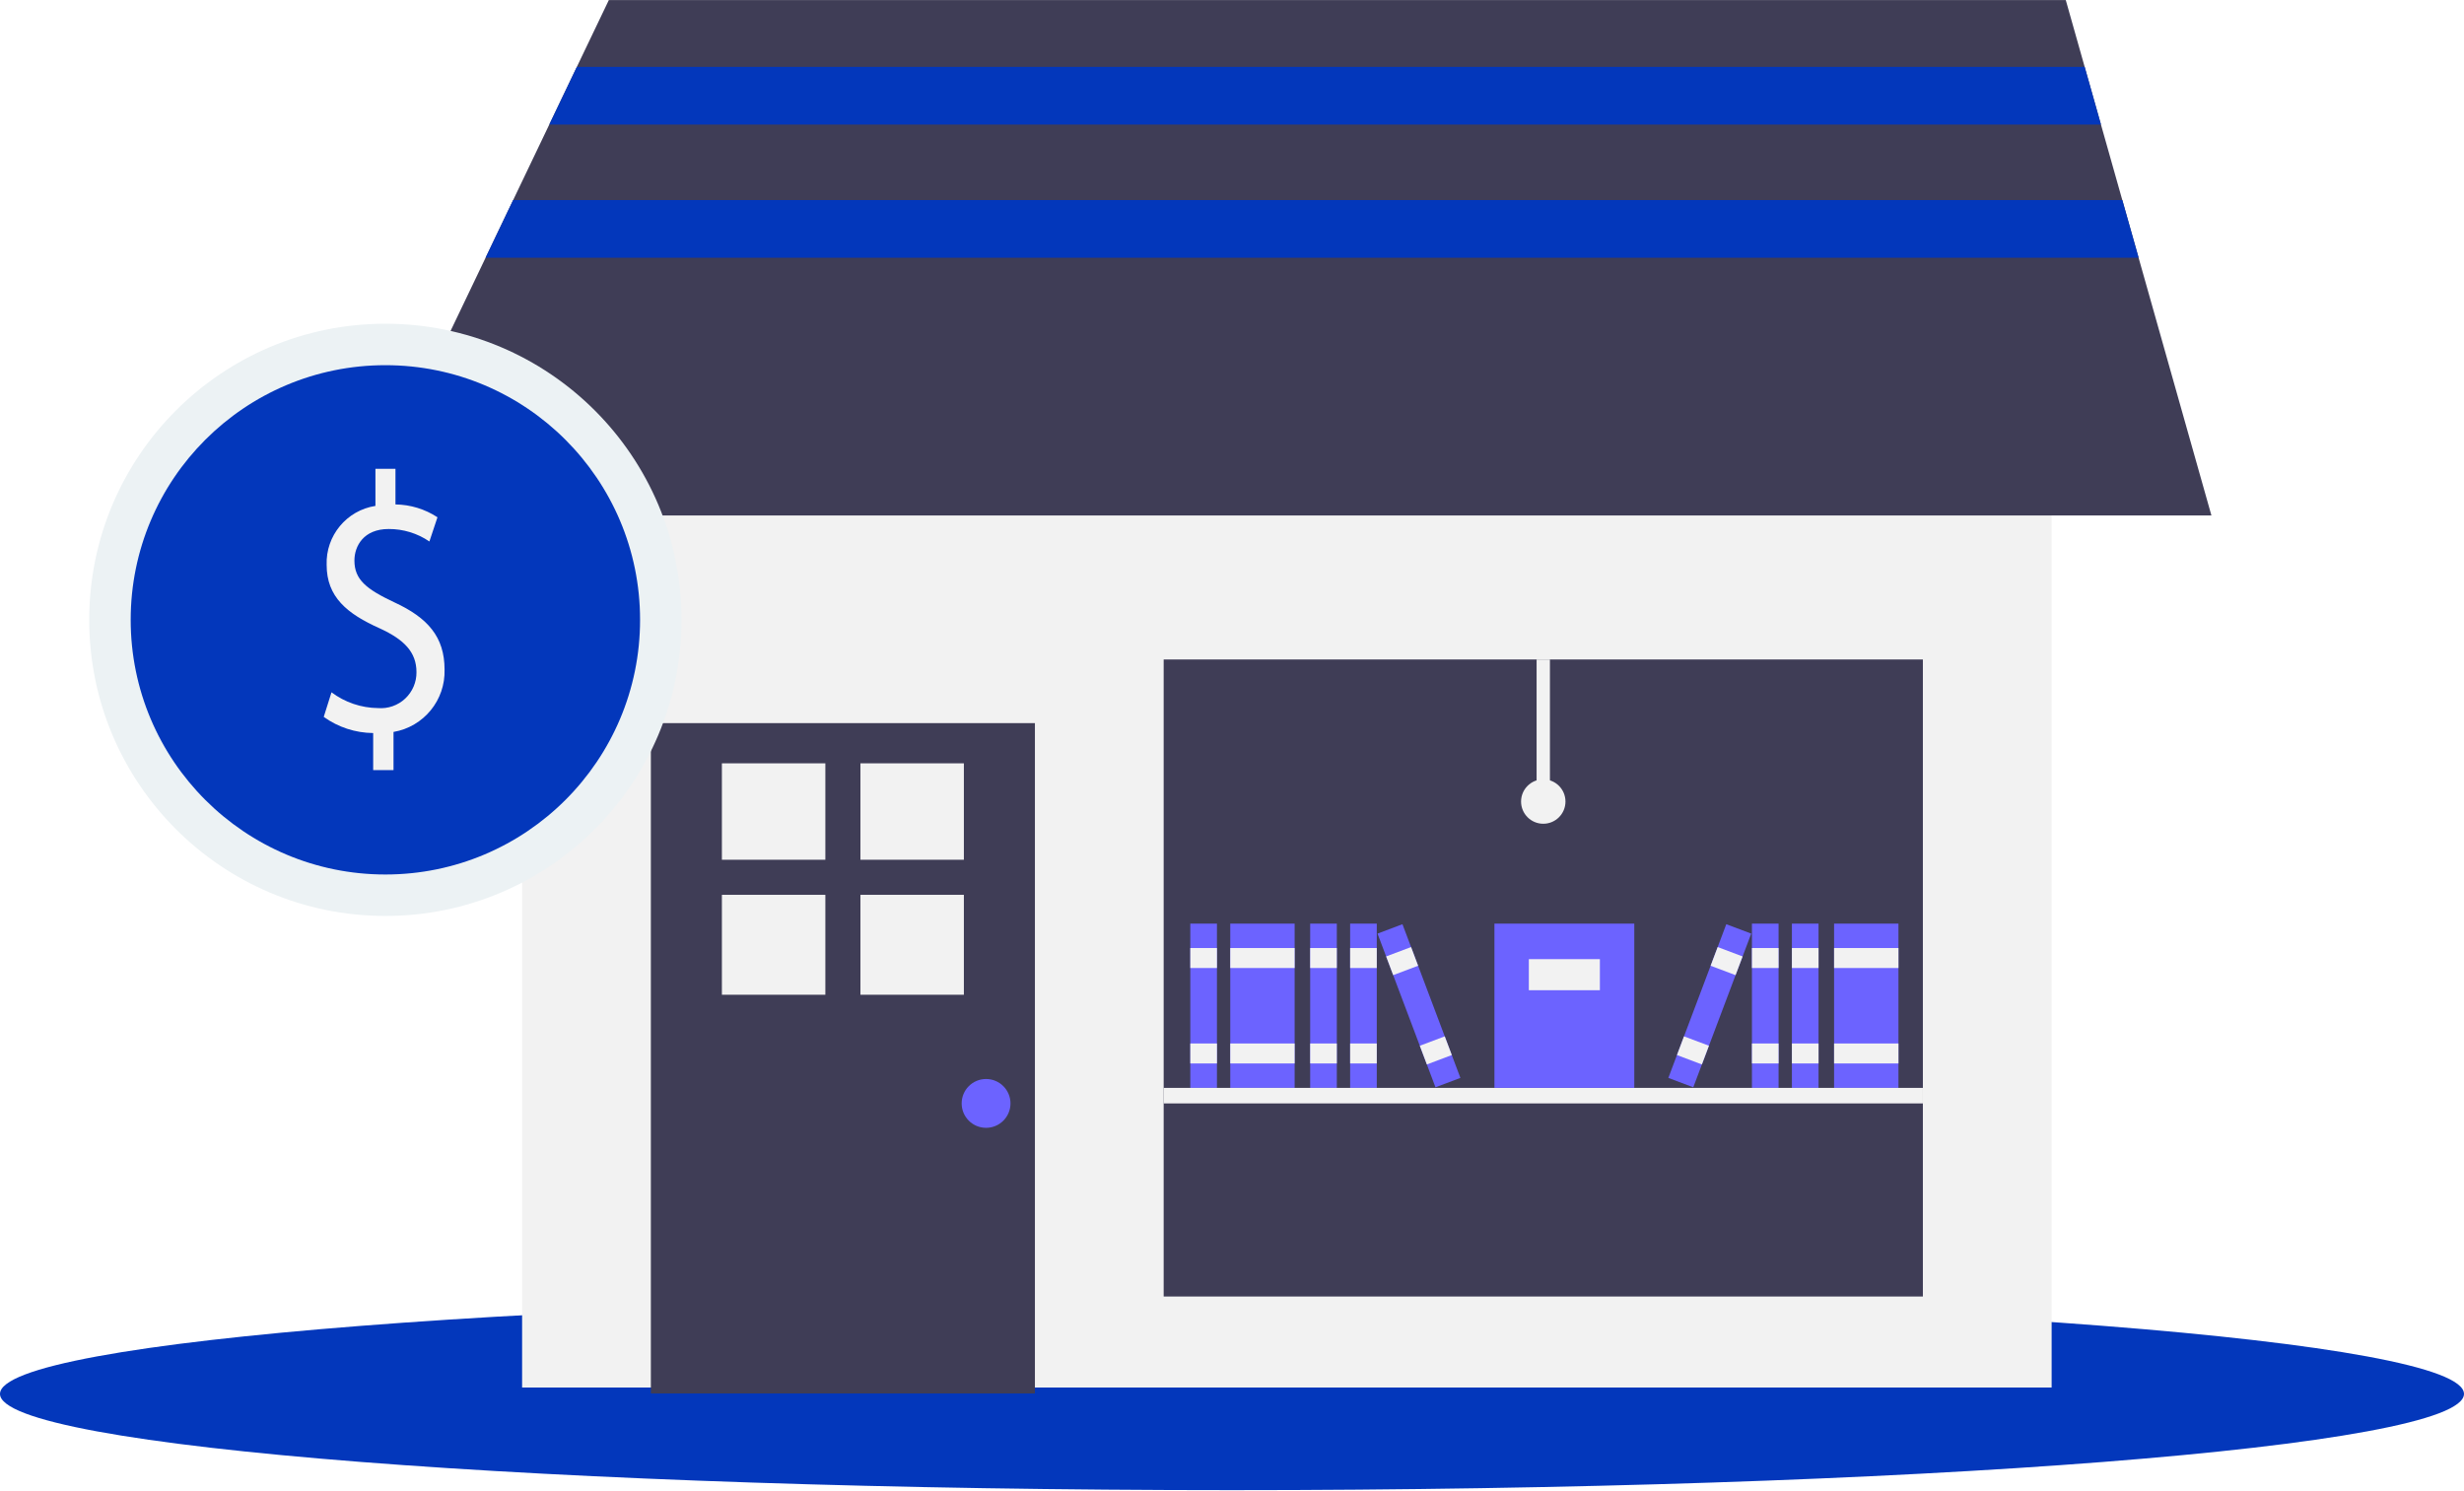
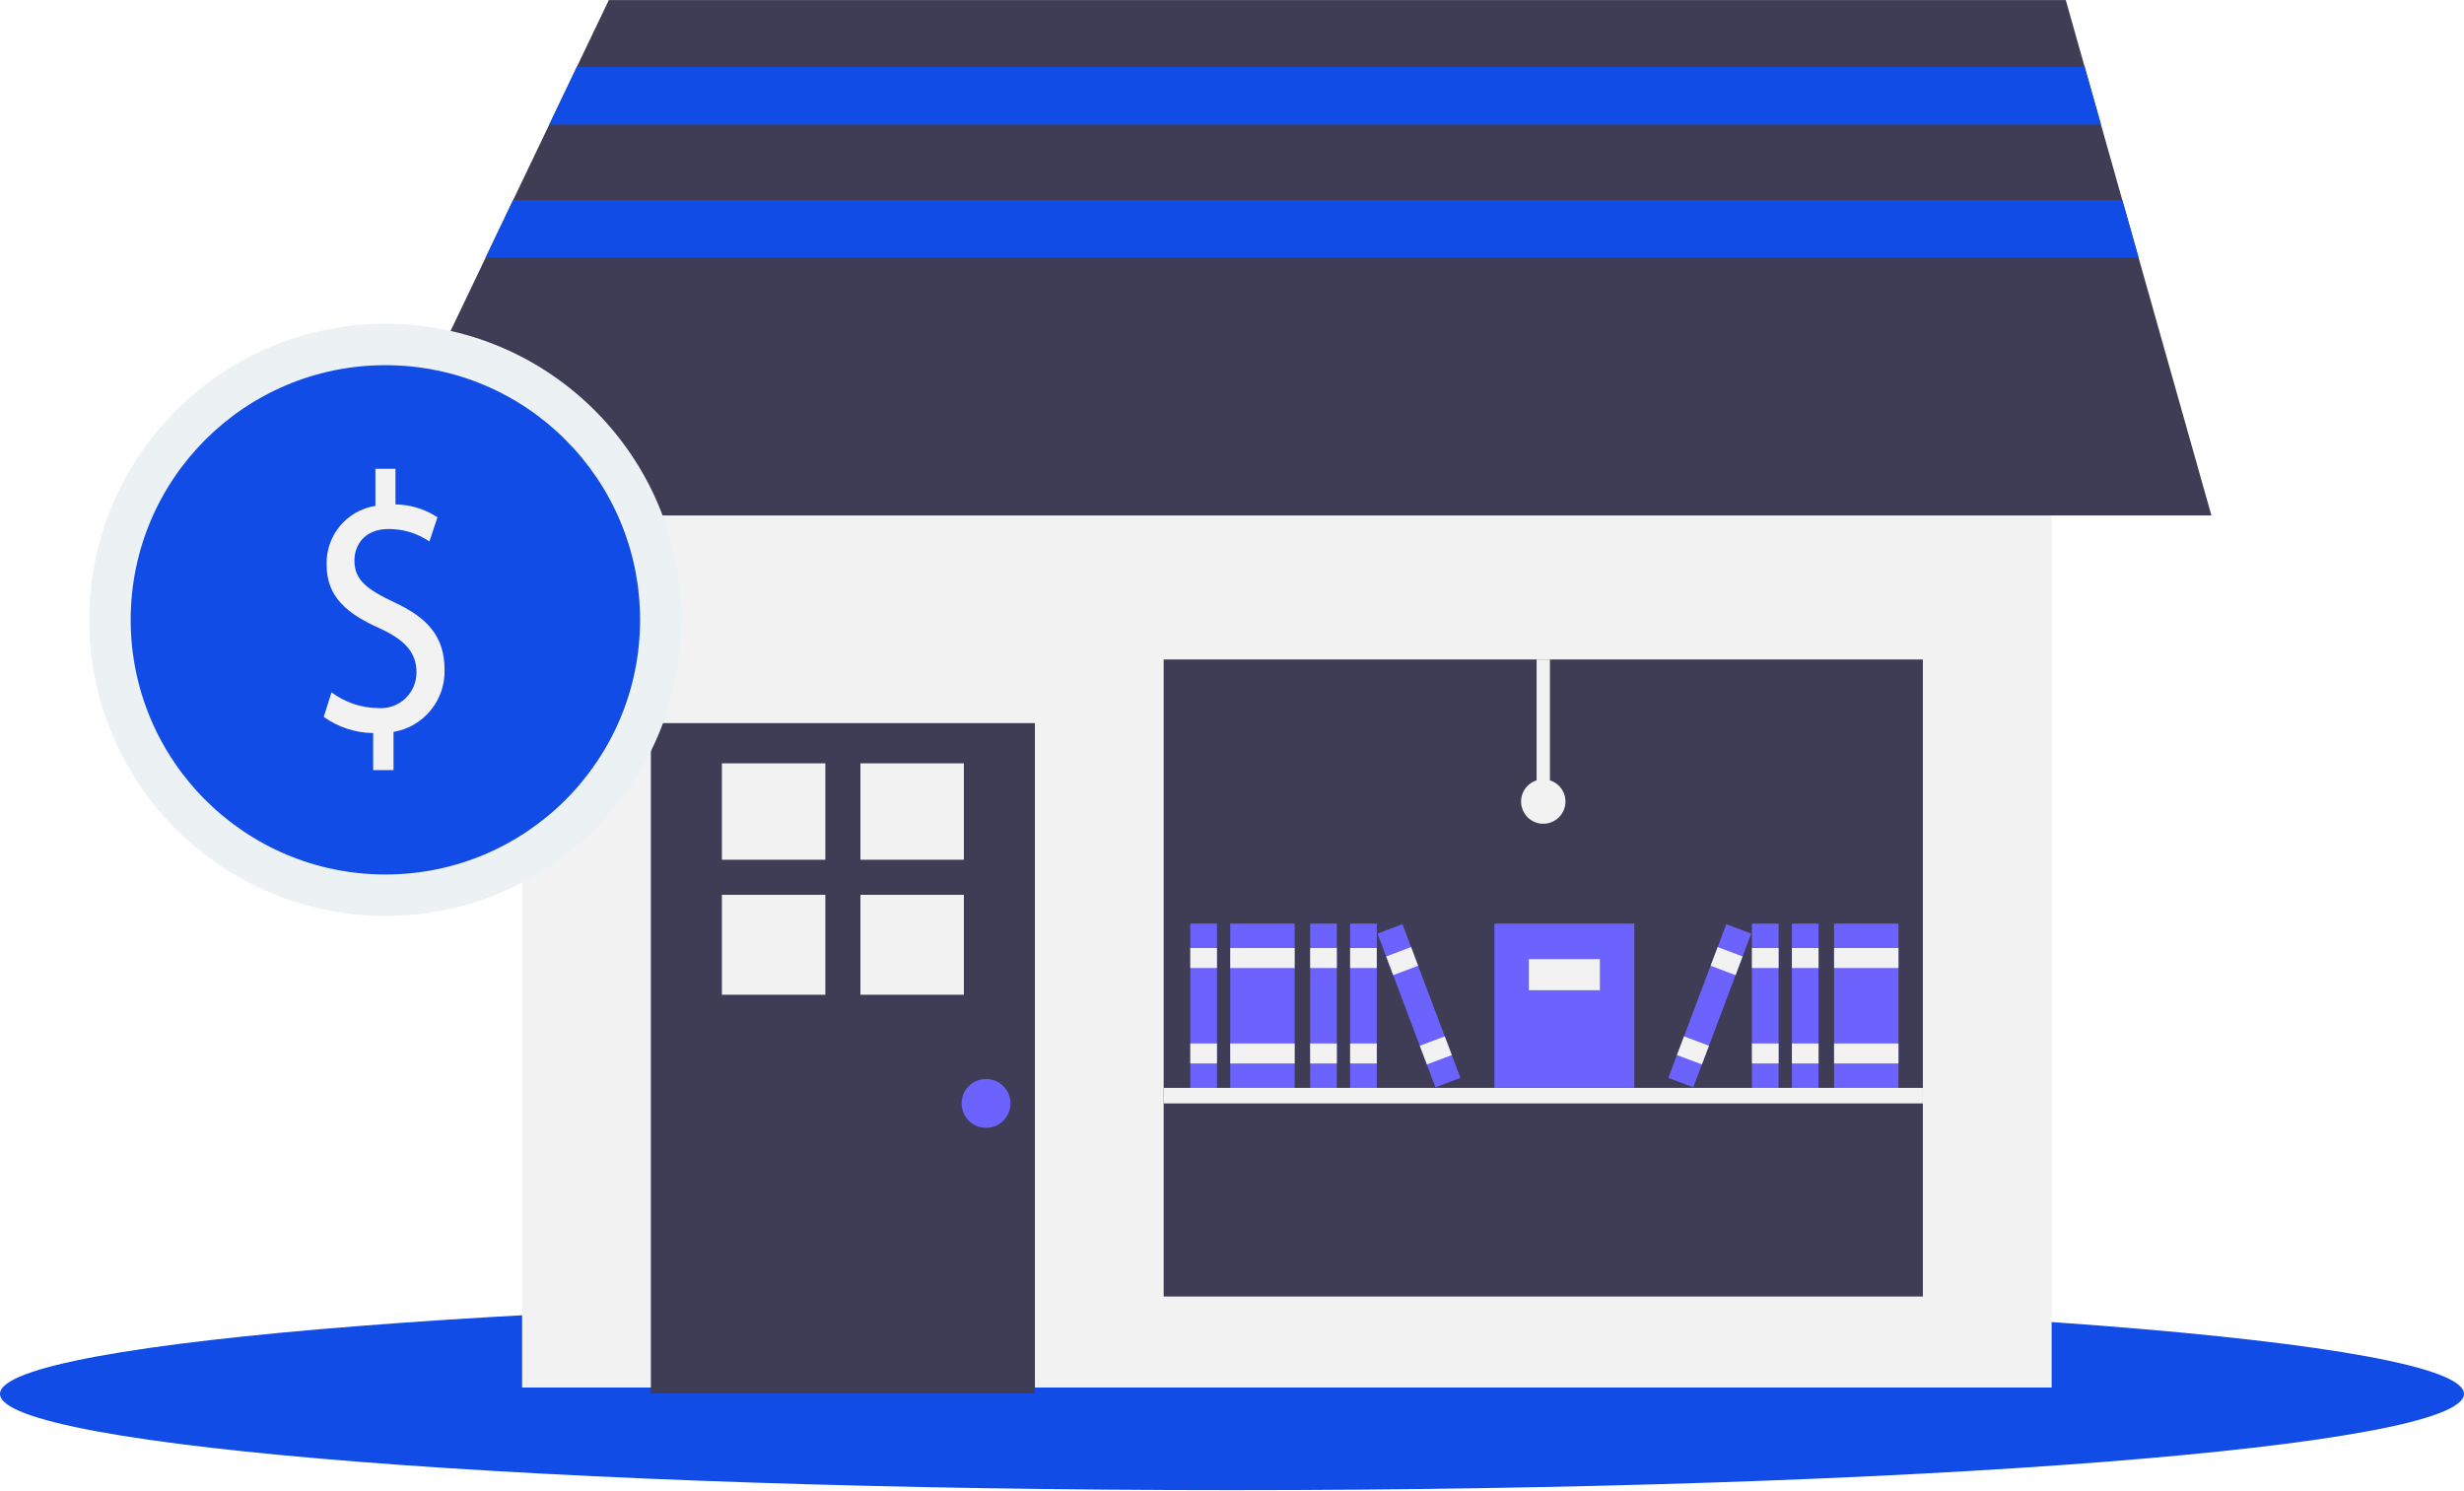
<svg xmlns="http://www.w3.org/2000/svg" width="302.346" height="182.875" viewBox="0 0 302.346 182.875">
  <g id="Group_127" data-name="Group 127" transform="translate(11640.413 20065.949)">
-     <ellipse id="Ellipse_46" data-name="Ellipse 46" cx="151.173" cy="11.81" rx="151.173" ry="11.81" transform="translate(-11640.413 -19906.695)" fill="#0337bb" />
+     <ellipse id="Ellipse_46" data-name="Ellipse 46" cx="151.173" cy="11.81" rx="151.173" ry="11.81" transform="translate(-11640.413 -19906.695)" fill="#104CE5" />
    <path id="Path_278" data-name="Path 278" d="M812.419,303.812s.945,12.752.945,13.224-6.612,33.061-6.612,33.061-9.446,17.947,0,17.475,6.612-17,6.612-17l9.918-27.393-4.251-19.364Z" transform="translate(-12205.422 -20363.965)" fill="#a0616a" />
    <rect id="Rectangle_78" data-name="Rectangle 78" width="187.681" height="131.839" transform="translate(-11576.348 -20027.508)" fill="#f2f2f2" />
    <rect id="Rectangle_79" data-name="Rectangle 79" width="47.125" height="82.263" transform="translate(-11560.549 -19977.205)" fill="#3f3d56" />
    <rect id="Rectangle_80" data-name="Rectangle 80" width="12.694" height="11.833" transform="translate(-11551.832 -19972.271)" fill="#f2f2f2" />
    <rect id="Rectangle_81" data-name="Rectangle 81" width="12.694" height="11.833" transform="translate(-11534.835 -19972.271)" fill="#f2f2f2" />
    <rect id="Rectangle_82" data-name="Rectangle 82" width="12.694" height="12.264" transform="translate(-11551.832 -19956.135)" fill="#f2f2f2" />
    <rect id="Rectangle_83" data-name="Rectangle 83" width="12.694" height="12.264" transform="translate(-11534.835 -19956.135)" fill="#f2f2f2" />
    <circle id="Ellipse_48" data-name="Ellipse 48" cx="2.996" cy="2.996" r="2.996" transform="translate(-11522.413 -19933.531)" fill="#6c63ff" />
    <rect id="Rectangle_84" data-name="Rectangle 84" width="93.159" height="78.177" transform="translate(-11497.625 -19985.016)" fill="#3f3d56" />
    <path id="Path_287" data-name="Path 287" d="M319.1,240.312H92.2l15.129-31.631,3.386-7.082,4.429-9.262,3.386-7.082,3.925-8.2H301.227l2.318,8.2,2,7.082,2.618,9.262,2,7.082Z" transform="translate(-11688.159 -20243)" fill="#3f3d56" />
    <rect id="Rectangle_85" data-name="Rectangle 85" width="3.269" height="20.157" transform="translate(-11494.356 -19952.6)" fill="#6c63ff" />
    <rect id="Rectangle_86" data-name="Rectangle 86" width="3.269" height="2.452" transform="translate(-11494.356 -19949.604)" fill="#f2f2f2" />
    <rect id="Rectangle_87" data-name="Rectangle 87" width="3.269" height="2.452" transform="translate(-11494.356 -19937.891)" fill="#f2f2f2" />
    <rect id="Rectangle_88" data-name="Rectangle 88" width="7.899" height="20.157" transform="translate(-11489.453 -19952.6)" fill="#6c63ff" />
    <rect id="Rectangle_89" data-name="Rectangle 89" width="7.899" height="2.452" transform="translate(-11489.453 -19949.604)" fill="#f2f2f2" />
    <rect id="Rectangle_90" data-name="Rectangle 90" width="7.899" height="2.452" transform="translate(-11489.453 -19937.891)" fill="#f2f2f2" />
    <rect id="Rectangle_91" data-name="Rectangle 91" width="3.269" height="20.157" transform="translate(-11479.647 -19952.6)" fill="#6c63ff" />
    <rect id="Rectangle_92" data-name="Rectangle 92" width="3.269" height="2.452" transform="translate(-11479.647 -19949.604)" fill="#f2f2f2" />
    <rect id="Rectangle_93" data-name="Rectangle 93" width="3.269" height="2.452" transform="translate(-11479.647 -19937.891)" fill="#f2f2f2" />
    <rect id="Rectangle_94" data-name="Rectangle 94" width="3.269" height="20.157" transform="translate(-11474.744 -19952.6)" fill="#6c63ff" />
    <rect id="Rectangle_95" data-name="Rectangle 95" width="3.269" height="2.452" transform="translate(-11474.744 -19949.604)" fill="#f2f2f2" />
    <rect id="Rectangle_96" data-name="Rectangle 96" width="3.269" height="2.452" transform="translate(-11474.744 -19937.891)" fill="#f2f2f2" />
    <rect id="Rectangle_97" data-name="Rectangle 97" width="3.269" height="20.157" transform="translate(-11471.383 -19951.375) rotate(-20.654)" fill="#6c63ff" />
    <rect id="Rectangle_98" data-name="Rectangle 98" width="3.269" height="2.452" transform="translate(-11470.325 -19948.572) rotate(-20.654)" fill="#f2f2f2" />
    <rect id="Rectangle_99" data-name="Rectangle 99" width="3.269" height="2.452" transform="translate(-11466.193 -19937.611) rotate(-20.654)" fill="#f2f2f2" />
    <rect id="Rectangle_100" data-name="Rectangle 100" width="7.899" height="20.157" transform="translate(-11415.361 -19952.6)" fill="#6c63ff" />
    <rect id="Rectangle_101" data-name="Rectangle 101" width="7.899" height="2.452" transform="translate(-11415.361 -19949.604)" fill="#f2f2f2" />
    <rect id="Rectangle_102" data-name="Rectangle 102" width="7.899" height="2.452" transform="translate(-11415.361 -19937.891)" fill="#f2f2f2" />
    <rect id="Rectangle_103" data-name="Rectangle 103" width="3.269" height="20.157" transform="translate(-11420.537 -19952.6)" fill="#6c63ff" />
    <rect id="Rectangle_104" data-name="Rectangle 104" width="3.269" height="2.452" transform="translate(-11420.537 -19949.604)" fill="#f2f2f2" />
    <rect id="Rectangle_105" data-name="Rectangle 105" width="3.269" height="2.452" transform="translate(-11420.537 -19937.891)" fill="#f2f2f2" />
    <rect id="Rectangle_106" data-name="Rectangle 106" width="3.269" height="20.157" transform="translate(-11425.44 -19952.6)" fill="#6c63ff" />
    <rect id="Rectangle_107" data-name="Rectangle 107" width="3.269" height="2.452" transform="translate(-11425.44 -19949.604)" fill="#f2f2f2" />
    <rect id="Rectangle_108" data-name="Rectangle 108" width="3.269" height="2.452" transform="translate(-11425.44 -19937.891)" fill="#f2f2f2" />
    <rect id="Rectangle_109" data-name="Rectangle 109" width="20.157" height="3.269" transform="translate(-11435.698 -19933.666) rotate(-69.346)" fill="#6c63ff" />
    <rect id="Rectangle_110" data-name="Rectangle 110" width="2.452" height="3.269" transform="translate(-11430.51 -19947.43) rotate(-69.346)" fill="#f2f2f2" />
    <rect id="Rectangle_111" data-name="Rectangle 111" width="2.452" height="3.269" transform="translate(-11434.642 -19936.471) rotate(-69.346)" fill="#f2f2f2" />
    <rect id="Rectangle_112" data-name="Rectangle 112" width="93.159" height="1.907" transform="translate(-11497.625 -19932.441)" fill="#f2f2f2" />
    <rect id="Rectangle_113" data-name="Rectangle 113" width="17.161" height="20.157" transform="translate(-11457.038 -19952.6)" fill="#6c63ff" />
    <rect id="Rectangle_114" data-name="Rectangle 114" width="8.717" height="3.814" transform="translate(-11452.816 -19948.24)" fill="#f2f2f2" />
    <rect id="Rectangle_115" data-name="Rectangle 115" width="1.634" height="17.433" transform="translate(-11451.863 -19985.016)" fill="#f2f2f2" />
    <circle id="Ellipse_49" data-name="Ellipse 49" cx="2.724" cy="2.724" r="2.724" transform="translate(-11453.77 -19970.305)" fill="#f2f2f2" />
-     <path id="Path_288" data-name="Path 288" d="M345.741,206.71h-190.4l3.386-7.082H343.739Z" transform="translate(-11728.353 -20257.373)" fill="#0337bb" />
-     <path id="Path_289" data-name="Path 289" d="M336.67,251.685H133.831l3.386-7.082H334.669Z" transform="translate(-11714.662 -20286.004)" fill="#0337bb" />
+     <path id="Path_288" data-name="Path 288" d="M345.741,206.71h-190.4l3.386-7.082H343.739Z" transform="translate(-11728.353 -20257.373)" fill="#104CE5" />
+     <path id="Path_289" data-name="Path 289" d="M336.67,251.685H133.831l3.386-7.082H334.669Z" transform="translate(-11714.662 -20286.004)" fill="#104CE5" />
    <circle id="Ellipse_50" data-name="Ellipse 50" cx="36.34" cy="36.34" r="36.34" transform="translate(-11629.465 -20026.221)" fill="#ecf2f4" />
-     <path id="Path_294" data-name="Path 294" d="M31.252,0A31.252,31.252,0,1,1,0,31.252,31.252,31.252,0,0,1,31.252,0Z" transform="translate(-11624.377 -20021.133)" fill="#0337bb" />
+     <path id="Path_294" data-name="Path 294" d="M31.252,0A31.252,31.252,0,1,1,0,31.252,31.252,31.252,0,0,1,31.252,0Z" transform="translate(-11624.377 -20021.133)" fill="#104CE5" />
    <path id="Path_292" data-name="Path 292" d="M264.253,483.163v-4.549a10.562,10.562,0,0,1-6.065-1.982l.951-3.017a9.7,9.7,0,0,0,5.709,1.936,4.372,4.372,0,0,0,4.718-4.413c0-2.477-1.546-4.008-4.48-5.359-4.044-1.8-6.541-3.873-6.541-7.791a7.081,7.081,0,0,1,5.986-7.251v-4.549h2.458v4.369a9.645,9.645,0,0,1,5.154,1.576l-.991,2.972a8.761,8.761,0,0,0-5-1.531c-3.053,0-4.2,2.072-4.2,3.873,0,2.342,1.467,3.513,4.916,5.134,4.083,1.891,6.145,4.233,6.145,8.241a7.537,7.537,0,0,1-6.264,7.656v4.684Z" transform="translate(-11858.876 -20454.602)" fill="#f2f2f2" />
  </g>
</svg>
